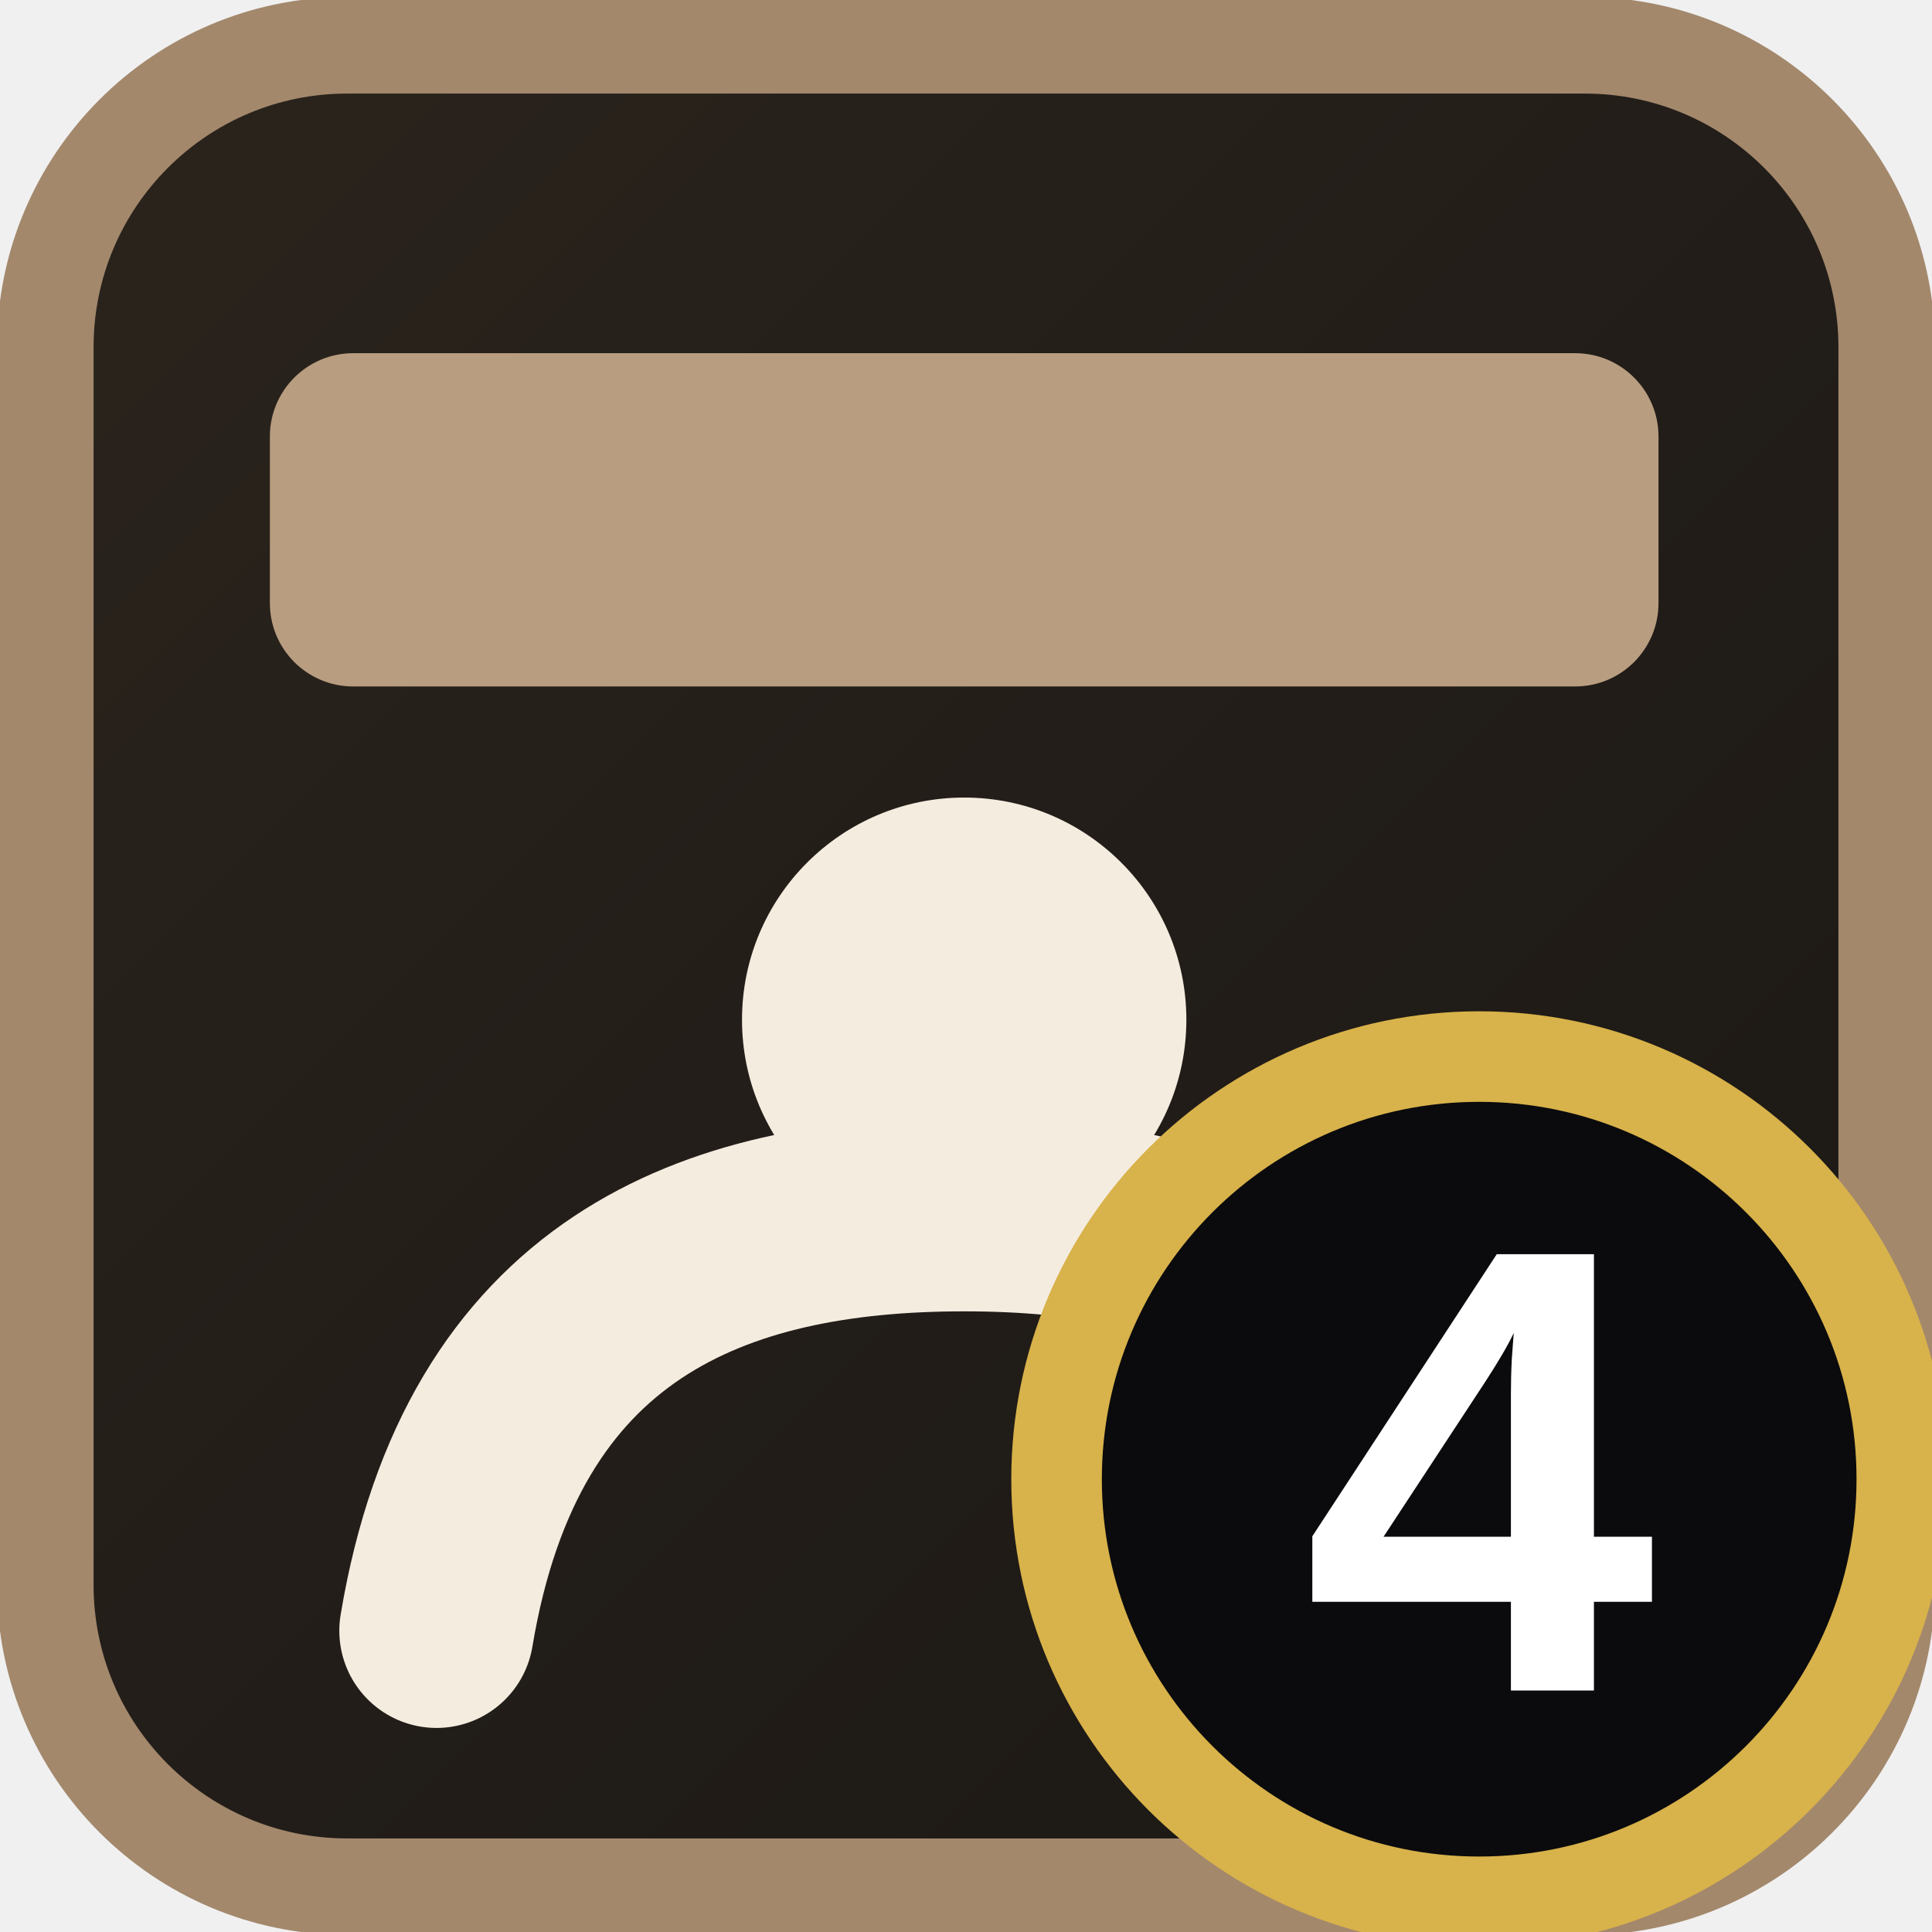
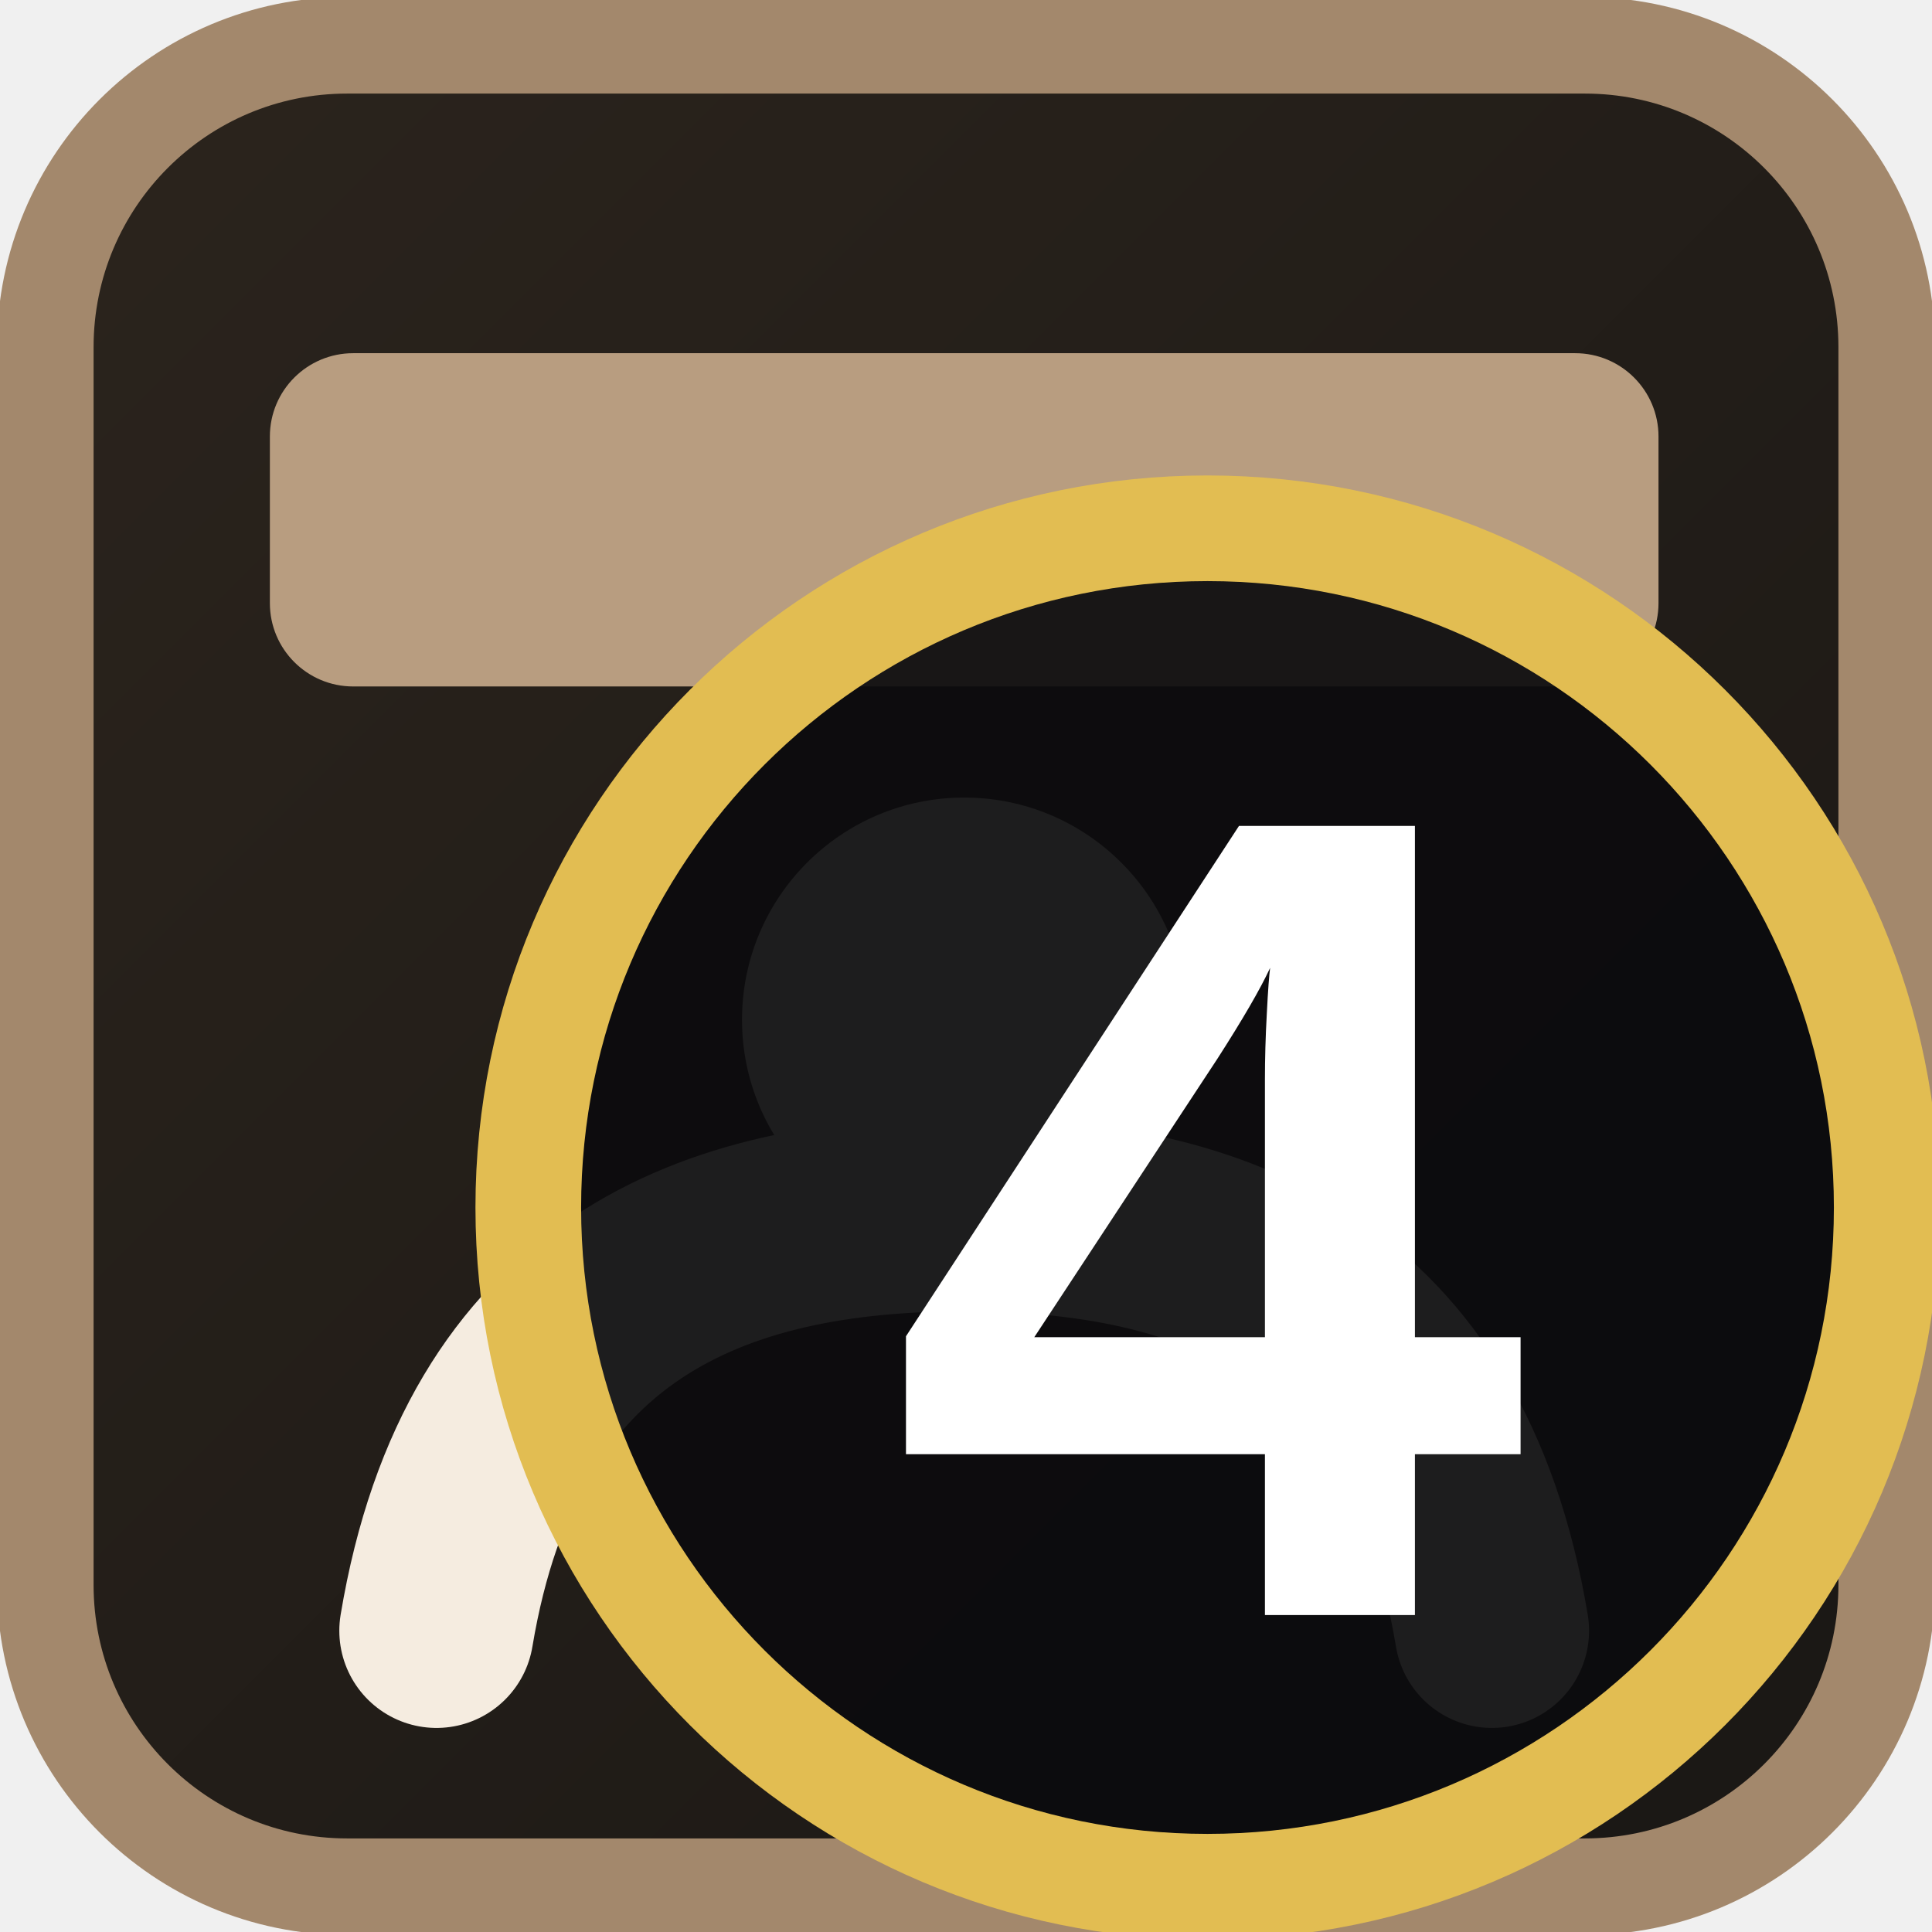
<svg xmlns="http://www.w3.org/2000/svg" viewBox="0 0 64 64" width="64" height="64">
  <defs>
    <linearGradient id="bg" x1="0%" y1="0%" x2="100%" y2="100%">
      <stop offset="0%" stop-color="#2b241d" />
      <stop offset="100%" stop-color="#1a1714" />
    </linearGradient>
  </defs>
  <rect x="1.5" y="1.5" width="61" height="61" rx="10" fill="url(#bg)" stroke="#a3886c" stroke-width="3.2" />
  <g transform="translate(2.5,2.5) scale(0.92)">
    <rect x="7" y="10" width="50" height="12" rx="3" fill="#b89d80" />
    <circle cx="32" cy="34" r="8" fill="#f5ece0" />
    <path d="M13 56 C15 44 23 41 32 41 C41 41 49 44 51 56" fill="none" stroke="#f5ece0" stroke-width="7" stroke-linecap="round" />
  </g>
  <g class="twod12-num">
-     <circle cx="49" cy="49" r="14" fill="#0b0b0d" stroke="#d8b24a" stroke-width="3" />
-     <text x="49" y="56" text-anchor="middle" font-family="Arial, Helvetica, sans-serif" font-size="21" font-weight="900" fill="#ffffff">4</text>
+     <circle cx="40" cy="40" r="22.5" fill="#0b0b0d" fill-opacity="0.92" stroke="#e2bd52" stroke-width="3.5" />
+     <text x="40" y="53.5" text-anchor="middle" font-family="Arial, Helvetica, sans-serif" font-size="38" font-weight="900" fill="#ffffff">4</text>
  </g>
</svg>
